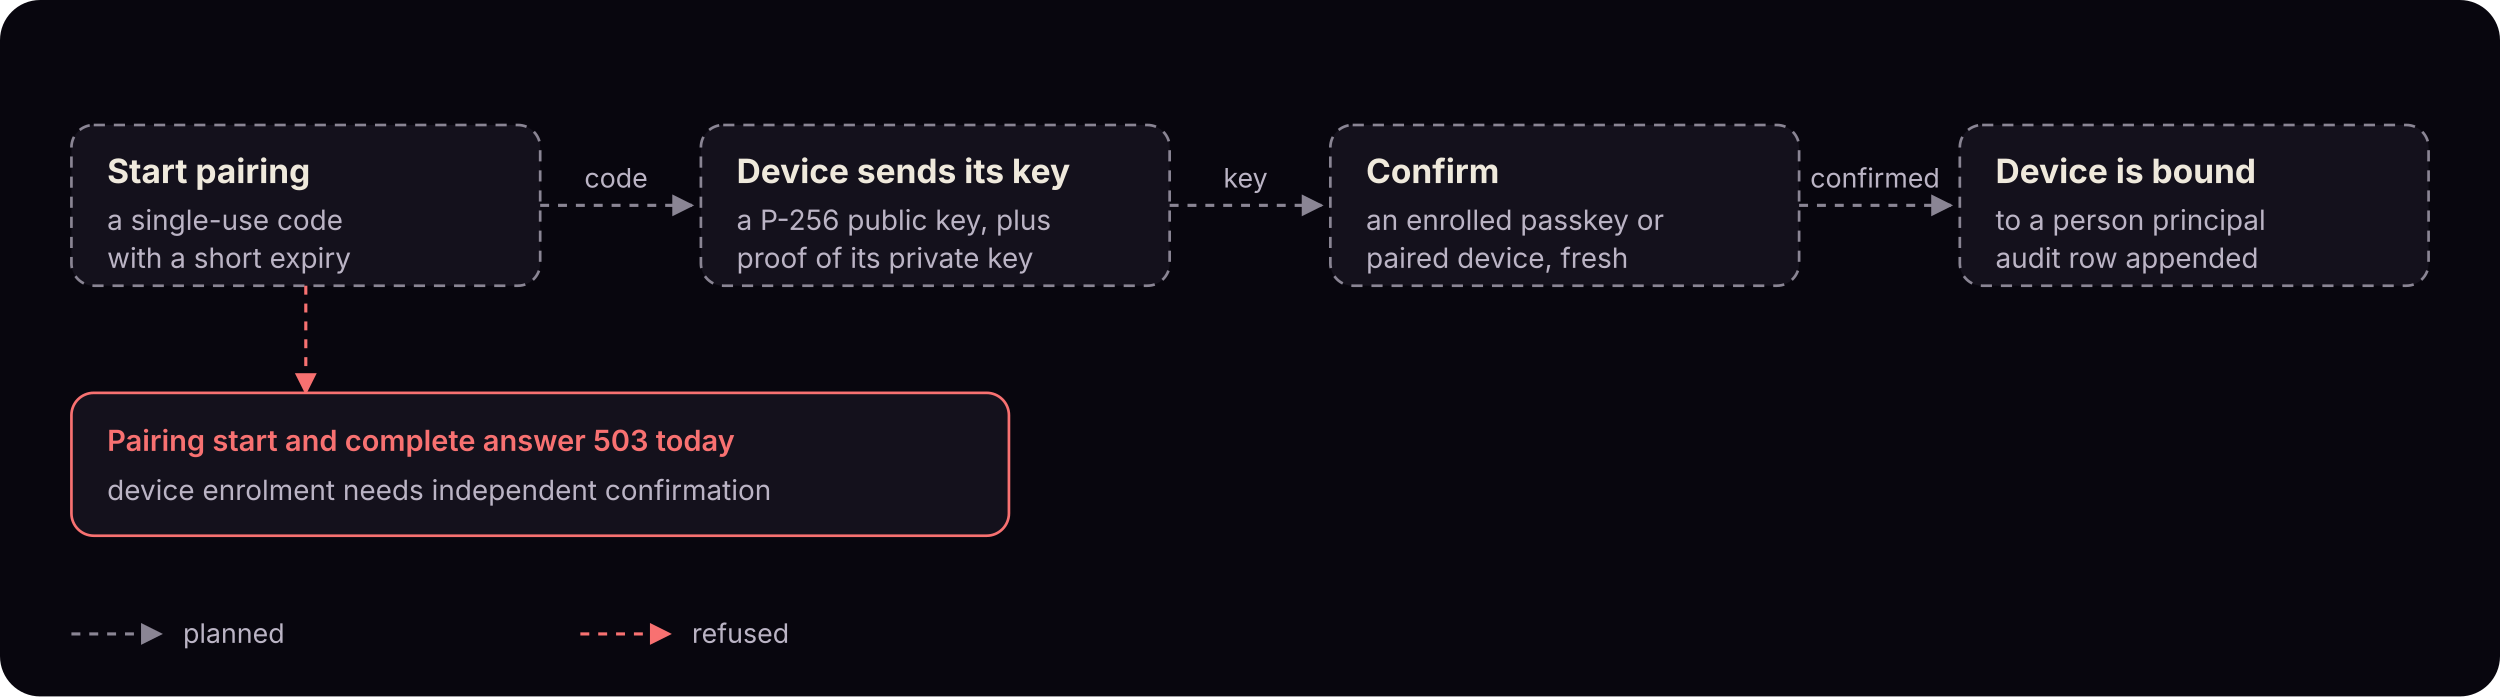
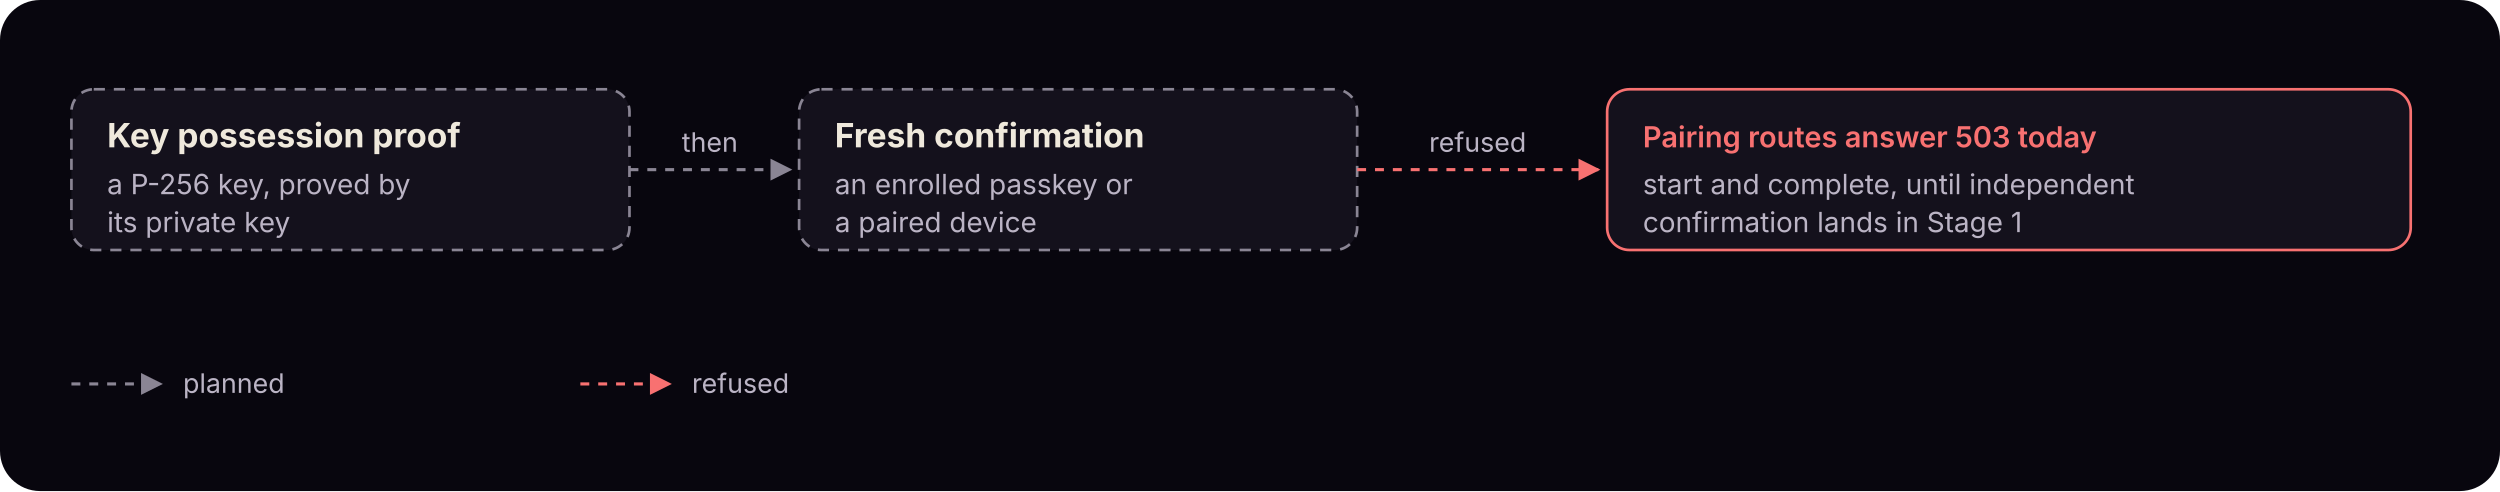
- <svg xmlns="http://www.w3.org/2000/svg" viewBox="0 0 1120 312" role="img" aria-labelledby="t d" data-diagram="flow" font-family="system-ui, -apple-system, BlinkMacSystemFont, 'Segoe UI', sans-serif">
+ <svg xmlns="http://www.w3.org/2000/svg" viewBox="0 0 1120 220" role="img" aria-labelledby="t d" data-diagram="flow" font-family="system-ui, -apple-system, BlinkMacSystemFont, 'Segoe UI', sans-serif">
  <defs>
    <marker id="a" viewBox="0 0 10 10" refX="9" refY="5" markerWidth="7" markerHeight="7" orient="auto-start-reverse">
      <path d="M0 0 10 5 0 10z" fill="#2dd4bf" />
    </marker>
    <marker id="m" viewBox="0 0 10 10" refX="9" refY="5" markerWidth="7" markerHeight="7" orient="auto-start-reverse">
      <path d="M0 0 10 5 0 10z" fill="#8a8594" />
    </marker>
    <marker id="x" viewBox="0 0 10 10" refX="9" refY="5" markerWidth="7" markerHeight="7" orient="auto-start-reverse">
      <path d="M0 0 10 5 0 10z" fill="#f87171" />
    </marker>
    <linearGradient id="glow" x1="0" y1="0" x2="0" y2="1">
      <stop offset="0" stop-color="#2dd4bf" stop-opacity=".22" />
      <stop offset="1" stop-color="#2dd4bf" stop-opacity=".06" />
    </linearGradient>
    <style>
      .lane{fill:#111422;stroke:#373040}
      .lanet{fill:#8a8594;font-size:13px;font-weight:600;letter-spacing:.14em}
      .box{fill:#14111c;stroke:#8a8594;stroke-width:1.2}
      .key{fill:url(#glow);stroke:#2dd4bf;stroke-width:1.6}
      .ext{fill:#14111c;stroke:#7fd6b4;stroke-width:1.2}
      .plan{fill:#14111c;stroke:#8a8594;stroke-width:1.2;stroke-dasharray:5 4}
      .wait{fill:#14111c;stroke:#f0b86a;stroke-width:1.2}
      .bad{fill:#14111c;stroke:#f87171;stroke-width:1.2}
      .frame{fill:none;stroke:#bbb4c5;stroke-dasharray:5 5;stroke-width:1.2}
      .h{fill:#efe9dc;font-size:15px;font-weight:650}
      .s{fill:#bbb4c5;font-size:12.5px}
      .cap{fill:#8a8594;font-size:12.5px}
      .pn{fill:#8a8594;font-size:12px;font-weight:600;letter-spacing:.06em}
      .n{fill:#2dd4bf;font-size:12px;font-weight:700;letter-spacing:.08em}
      .idt{fill:#bbb4c5;font-size:12px;font-weight:600;letter-spacing:.06em}
      .lbl{fill:#bbb4c5;font-size:12px}
      .no{fill:#f87171;font-size:13px;font-weight:600}
      .f{stroke:#2dd4bf;stroke-width:1.8;fill:none}
      .r{stroke:#8a8594;stroke-width:1.4;fill:none;stroke-dasharray:4 4}
      .deny{stroke:#f87171;stroke-width:1.4;fill:none;stroke-dasharray:4 4}
      .life{stroke:#373040;stroke-width:1.2;fill:none;stroke-dasharray:4 4}
    </style>
  </defs>
-   <rect width="1120" height="312" rx="18" fill="#08060e" />
-   <rect class="plan" x="32" y="56" width="210" height="72" rx="10" />
-   <text class="h" x="48" y="82">Start pairing</text>
-   <text class="s" x="48" y="103">a single-use code</text>
-   <text class="s" x="48" y="120">with a short expiry</text>
-   <rect class="plan" x="314" y="56" width="210" height="72" rx="10" />
-   <text class="h" x="330" y="82">Device sends its key</text>
-   <text class="s" x="330" y="103">a P-256 public key, plus</text>
-   <text class="s" x="330" y="120">proof of its private key</text>
-   <rect class="plan" x="596" y="56" width="210" height="72" rx="10" />
-   <text class="h" x="612" y="82">Confirm</text>
-   <text class="s" x="612" y="103">an enrolled passkey or</text>
-   <text class="s" x="612" y="120">paired device, fresh</text>
-   <rect class="plan" x="878" y="56" width="210" height="72" rx="10" />
-   <text class="h" x="894" y="82">Device is bound</text>
-   <text class="s" x="894" y="103">to a person principal</text>
-   <text class="s" x="894" y="120">audit row appended</text>
-   <path class="r" d="M242 92H310" marker-end="url(#m)" />
-   <text class="lbl" x="276" y="84" text-anchor="middle">code</text>
-   <path class="r" d="M524 92H592" marker-end="url(#m)" />
-   <text class="lbl" x="558" y="84" text-anchor="middle">key</text>
-   <path class="r" d="M806 92H874" marker-end="url(#m)" />
-   <text class="lbl" x="840" y="84" text-anchor="middle">confirmed</text>
-   <path class="deny" d="M137 128V176" marker-end="url(#x)" />
-   <rect class="bad" x="32" y="176" width="420" height="64" rx="10" />
-   <text class="no" x="48" y="202" text-anchor="start">Pairing start and complete answer 503 today</text>
-   <text class="s" x="48" y="224" text-anchor="start">device enrolment needs independent confirmation</text>
-   <path class="r" d="M32 284H72" marker-end="url(#m)" />
-   <text class="lbl" x="82" y="288" text-anchor="start">planned</text>
-   <path class="deny" d="M260 284H300" marker-end="url(#x)" />
-   <text class="lbl" x="310" y="288" text-anchor="start">refused</text>
+   <rect width="1120" height="220" rx="18" fill="#08060e" />
+   <rect class="plan" x="32" y="40" width="250" height="72" rx="10" />
+   <text class="h" x="48" y="66">Key possession proof</text>
+   <text class="s" x="48" y="87">a P-256 key, proved by</text>
+   <text class="s" x="48" y="104">its private key</text>
+   <rect class="plan" x="358" y="40" width="250" height="72" rx="10" />
+   <text class="h" x="374" y="66">Fresh confirmation</text>
+   <text class="s" x="374" y="87">an enrolled passkey or</text>
+   <text class="s" x="374" y="104">a paired device</text>
+   <rect class="bad" x="720" y="40" width="360" height="72" rx="10" />
+   <text class="no" x="736" y="66" text-anchor="start">Pairing routes answer 503 today</text>
+   <text class="s" x="736" y="87" text-anchor="start">start and complete, until independent</text>
+   <text class="s" x="736" y="104" text-anchor="start">confirmation lands in Stage 1</text>
+   <path class="r" d="M282 76H354" marker-end="url(#m)" />
+   <text class="lbl" x="318" y="68" text-anchor="middle">then</text>
+   <path class="deny" d="M608 76H716" marker-end="url(#x)" />
+   <text class="lbl" x="662" y="68" text-anchor="middle">refused</text>
+   <path class="r" d="M32 172H72" marker-end="url(#m)" />
+   <text class="lbl" x="82" y="176" text-anchor="start">planned</text>
+   <path class="deny" d="M260 172H300" marker-end="url(#x)" />
+   <text class="lbl" x="310" y="176" text-anchor="start">refused</text>
</svg>
